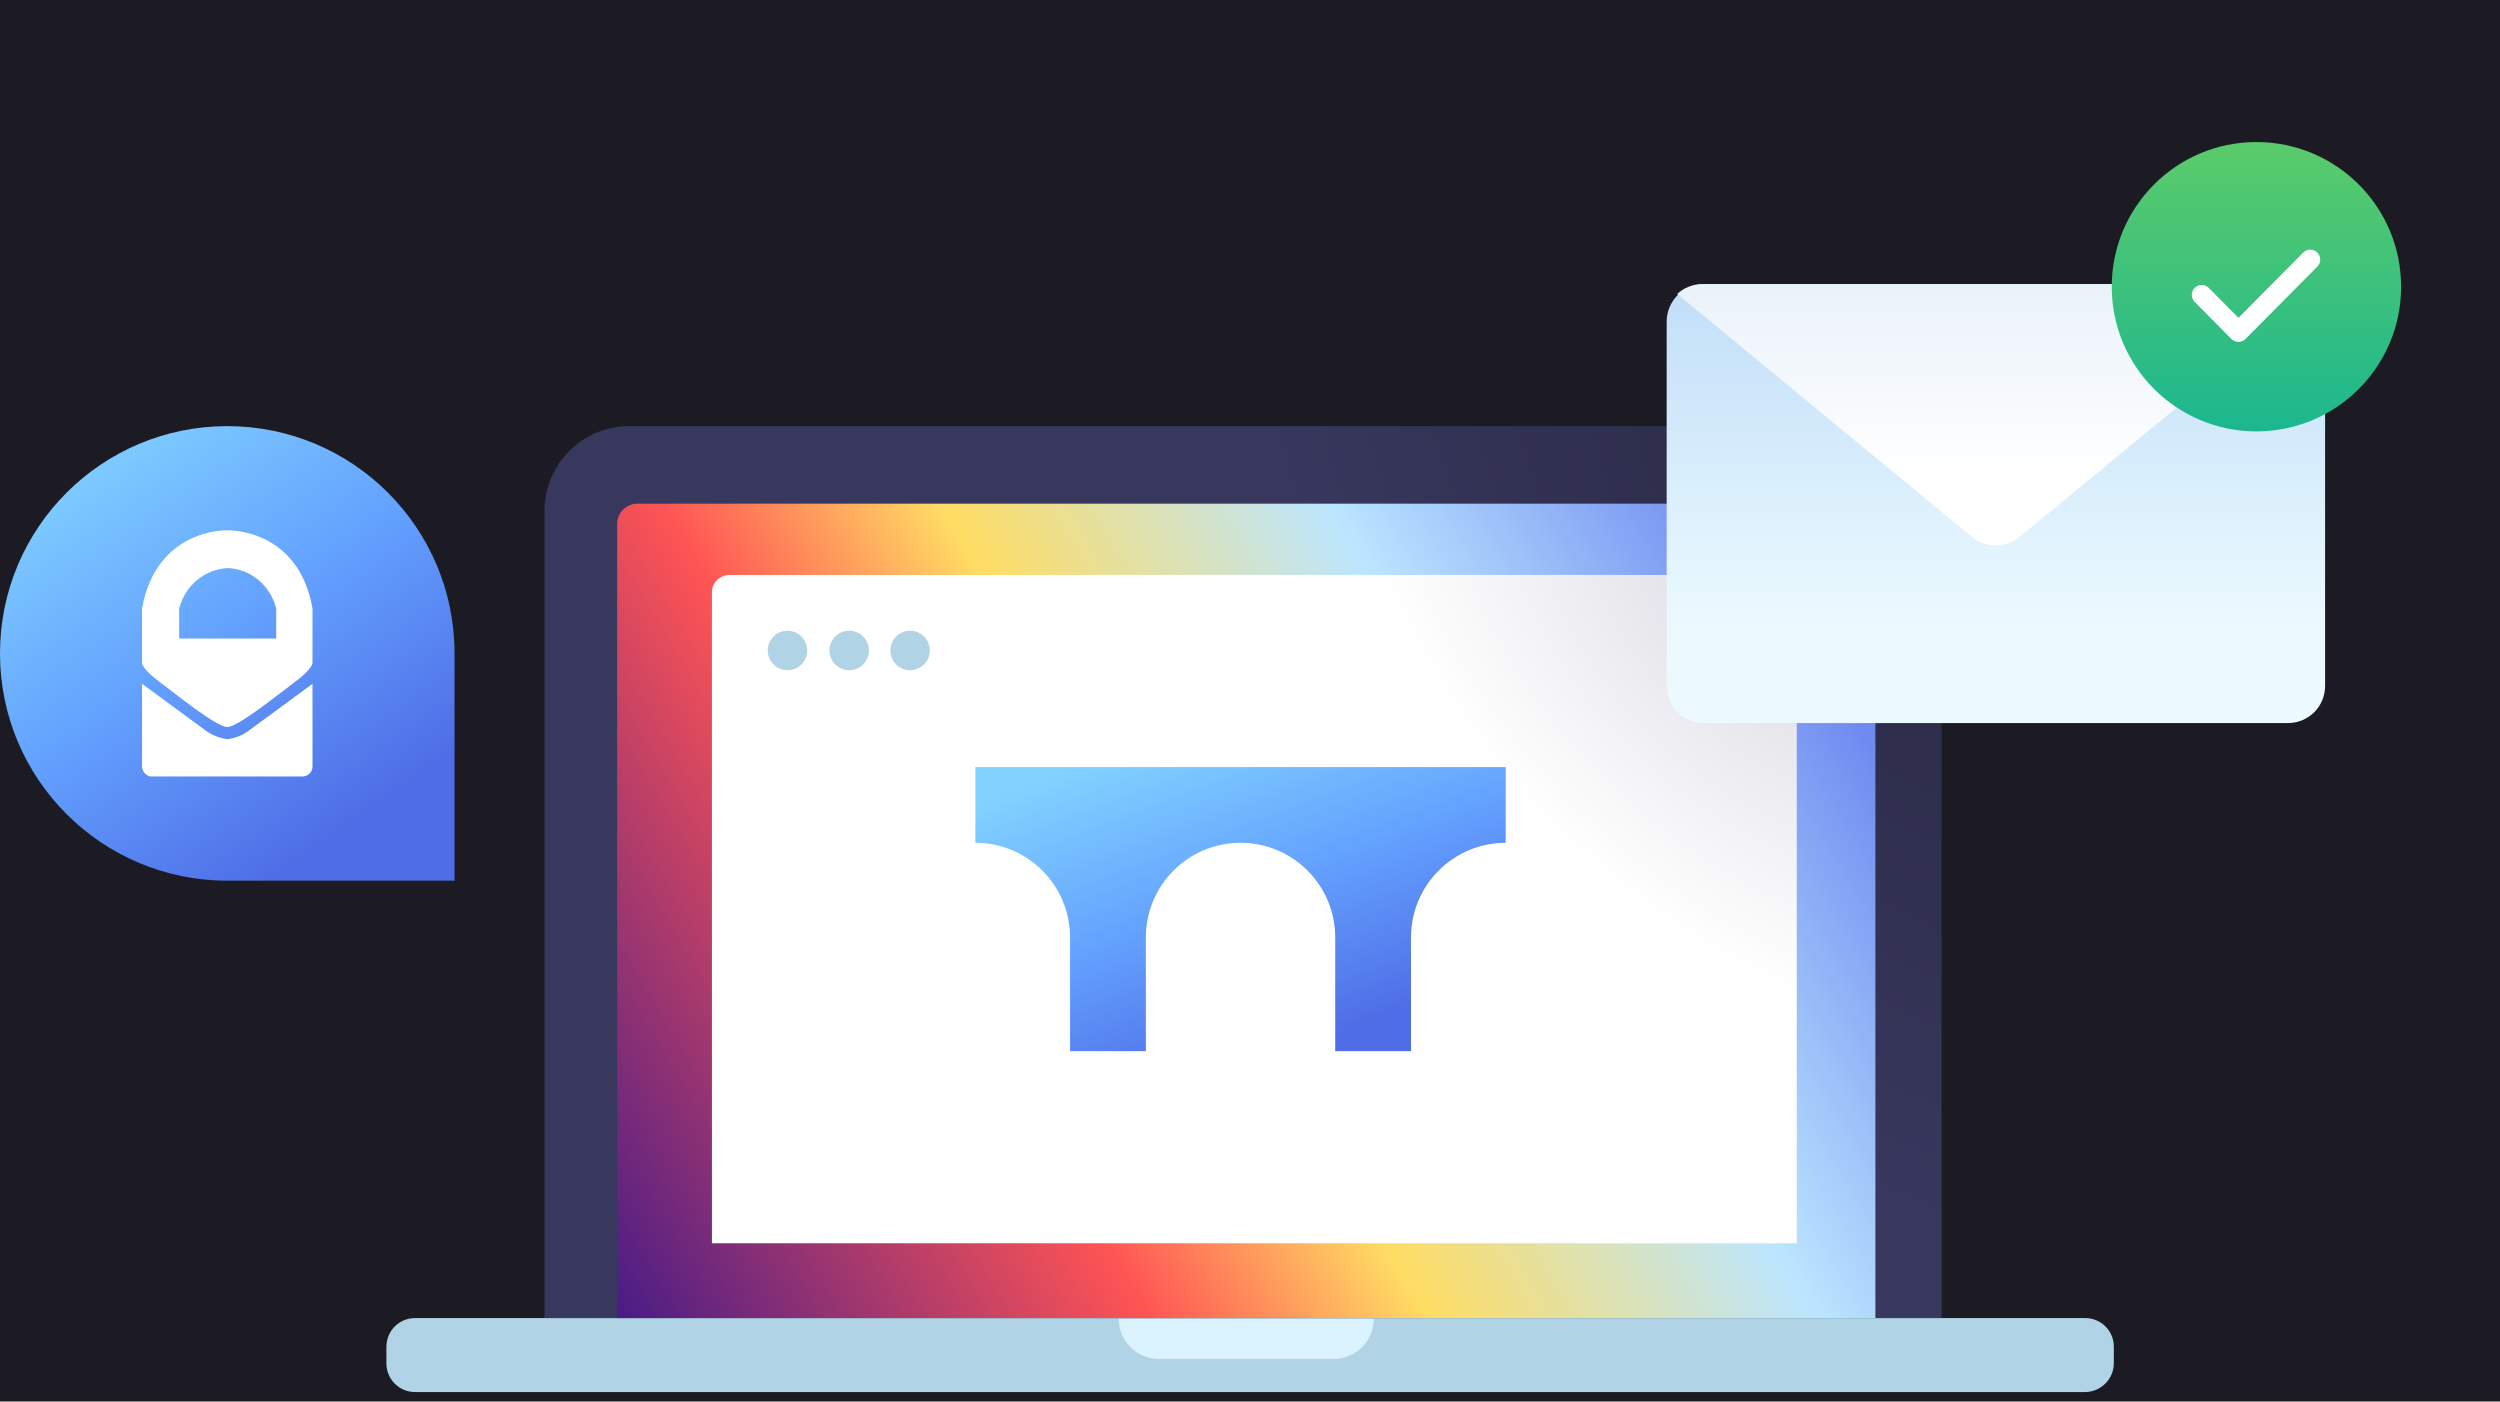
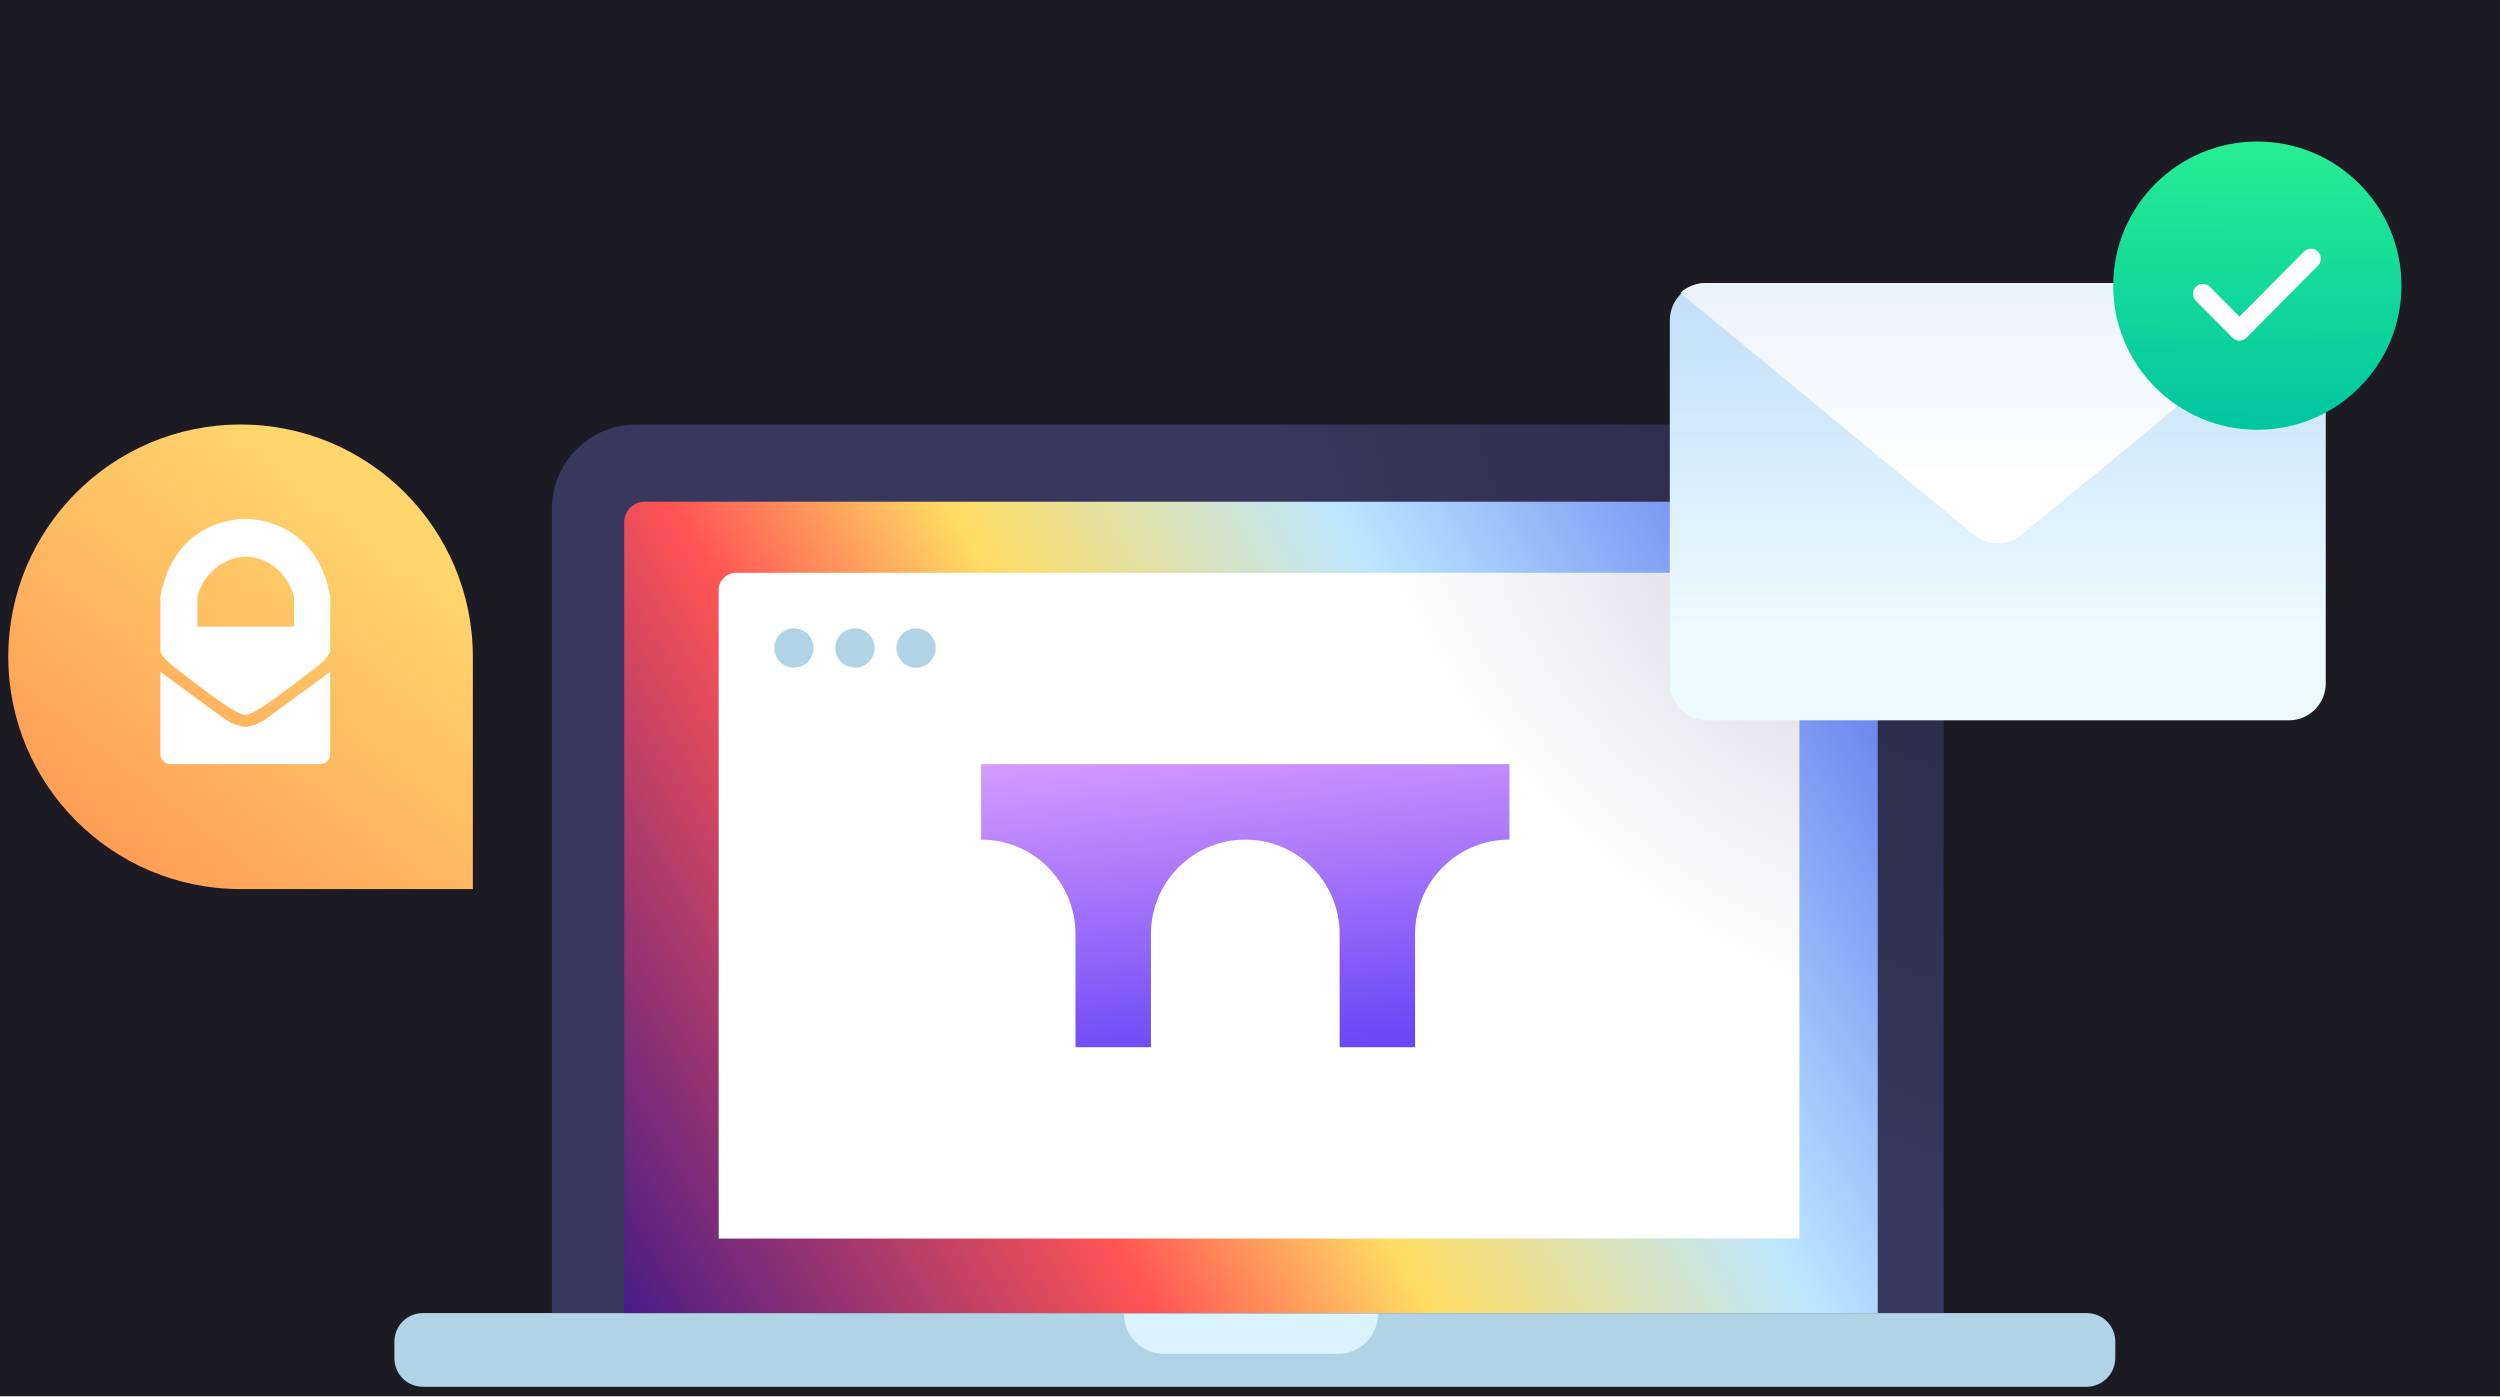
- <svg xmlns="http://www.w3.org/2000/svg" width="264" height="148" fill="none" viewBox="0 0 264 148" version="1.1" id="svg90">
-   <rect style="fill:#1c1b24;stroke-width:1.89;stroke-linecap:round;stroke-linejoin:round;fill-opacity:1" id="rect931" width="264" height="148" x="0" y="0" />
-   <path fill="#B0D4E5" d="M220.171 147.001H43.856a3.018 3.018 0 01-3.051-3.051v-1.712c0-1.711 1.34-3.05 3.05-3.05h176.316a3.017 3.017 0 013.05 3.05v1.712c0 1.711-1.413 3.051-3.05 3.051z" id="path2" />
-   <path fill="#DAF3FF" d="M140.83 143.503h-18.454a4.24 4.24 0 01-4.241-4.241h26.936a4.24 4.24 0 01-4.241 4.241z" id="path4" />
-   <path fill="url(#paint0_radial_6541_18774)" d="M205.034 139.187H57.501V53.929c0-4.91 4.018-8.929 8.93-8.929h129.673c4.912 0 8.93 4.018 8.93 8.93v85.257z" id="path6" />
-   <path fill="url(#paint1_linear_6541_18774)" d="M198.115 139.187H65.167V55.343a2.16 2.16 0 012.158-2.158h128.558a2.16 2.16 0 012.158 2.158v83.844h.074z" id="path8" />
-   <path fill="url(#paint2_radial_6541_18774)" d="M189.805 131.286H75.18V62.519c0-.996.848-1.804 1.892-1.804h110.775c1.044 0 1.892.808 1.892 1.803v68.768h.066z" id="path10" />
-   <path fill="#B0D4E5" d="M83.156 70.774a2.083 2.083 0 100-4.167 2.083 2.083 0 000 4.167zM89.63 70.774a2.084 2.084 0 100-4.167 2.084 2.084 0 000 4.167zM96.105 70.774a2.083 2.083 0 100-4.167 2.083 2.083 0 000 4.167z" id="path12" />
-   <path fill="url(#paint3_linear_6541_18774)" d="M0 69c0-13.255 10.745-24 24-24s24 10.745 24 24v24H24C10.745 93 0 82.255 0 69z" id="path14" />
-   <g id="g20">
-     <path fill="url(#paint4_linear_6541_18774)" d="M241.633 76.354h-61.709c-2.177 0-3.924-1.792-3.924-3.965V33.965c0-2.173 1.774-3.965 3.924-3.965h61.682c2.177 0 3.924 1.792 3.924 3.965v38.424a3.91 3.91 0 01-3.897 3.965z" id="path16" />
-     <path fill="url(#paint5_linear_6541_18774)" d="M208.232 56.69a3.984 3.984 0 005.048 0l31.151-25.648A3.97 3.97 0 00241.758 30H179.78a3.97 3.97 0 00-2.673 1.042l31.125 25.648z" id="path18" />
-   </g>
-   <path fill="url(#paint6_linear_6541_18774)" d="M159 81h-56v8c5.523 0 10 4.477 10 10v12h8V99c0-5.523 4.477-10 10-10s10 4.477 10 10v12h8V99c0-5.523 4.477-10 10-10v-8z" id="path22" />
-   <g id="g28">
-     <path fill="#fff" d="M24 56s-7.45-.265-9 8.238v5.802s.043.62 1.766 1.904c1.722 1.284 6.072 4.827 7.234 4.827 1.163 0 5.555-3.587 7.235-4.827C32.913 70.704 33 70.04 33 70.04v-5.802c-1.507-8.503-9-8.237-9-8.237zM18.92 67.428v-3.145c.603-2.435 2.67-4.162 5.124-4.295 2.455.088 4.522 1.86 5.125 4.295v3.145H18.919z" id="path24" />
-     <path fill="#fff" d="M24 78.055c-.732-.088-1.421-.354-2.067-.752L15 72.21v8.768c.043.62.56 1.063 1.12 1.019h15.717c.603.044 1.12-.399 1.162-.974V72.21l-6.932 5.093a4.67 4.67 0 01-2.067.752z" id="path26" />
-   </g>
-   <g id="g34">
-     <circle cx="238.278" cy="30.278" r="15.278" fill="url(#paint7_linear_6541_18774)" id="circle30" />
-     <path fill="#fff" fill-rule="evenodd" d="M244.702 26.668a1.05 1.05 0 01.005 1.485l-7.579 7.64a1.052 1.052 0 01-1.492 0l-3.878-3.91a1.05 1.05 0 111.491-1.48l3.133 3.158 6.834-6.887a1.051 1.051 0 011.486-.006z" clip-rule="evenodd" id="path32" />
-   </g>
-   <defs id="defs88">
-     <linearGradient id="paint1_linear_6541_18774" x1="62.708" x2="206.623" y1="144.988" y2="58.752" gradientUnits="userSpaceOnUse">
-       <stop stop-color="#35168C" id="stop36" />
-       <stop offset=".318" stop-color="#FF5454" id="stop38" />
-       <stop offset=".469" stop-color="#FFDD64" id="stop40" />
-       <stop offset=".677" stop-color="#BCE6FF" id="stop42" />
-       <stop offset=".911" stop-color="#6983EF" id="stop44" />
-       <stop offset="1" stop-color="#2395FF" id="stop46" />
+ <svg xmlns="http://www.w3.org/2000/svg" width="265" height="148" viewBox="0 0 265 148" fill="none" version="1.1" id="svg84">
+   <rect style="fill:#1c1b24;fill-opacity:1;stroke-width:4;stroke-linecap:round;stroke-linejoin:round" id="rect925" width="265" height="148" x="0" y="0" />
+   <path d="M221.171 147H44.855C43.144 147 41.805 145.661 41.805 143.949V142.238C41.805 140.526 43.144 139.187 44.855 139.187H221.171C222.882 139.187 224.221 140.526 224.221 142.238V143.949C224.221 145.661 222.808 147 221.171 147Z" fill="#B0D4E5" id="path2" />
+   <path d="M141.83 143.503H123.376C120.995 143.503 119.135 141.568 119.135 139.261H146.072C146.072 141.568 144.211 143.503 141.83 143.503Z" fill="#DAF3FF" id="path4" />
+   <path d="M206.034 139.187H58.501V53.929C58.501 49.018 62.519 45 67.43 45H197.105C202.016 45 206.034 49.018 206.034 53.929V139.187Z" fill="url(#paint0_radial_470_16889)" id="path6" />
+   <path d="M199.116 139.186H66.167V55.343C66.167 54.152 67.135 53.185 68.325 53.185H196.883C198.074 53.185 199.041 54.152 199.041 55.343V139.186H199.116Z" fill="url(#paint1_linear_470_16889)" id="path8" />
+   <path d="M190.805 131.286H76.18V62.518C76.18 61.523 77.028 60.714 78.072 60.714H188.847C189.891 60.714 190.739 61.523 190.739 62.518V131.286H190.805Z" fill="url(#paint2_radial_470_16889)" id="path10" />
+   <path d="M84.156 70.774C85.306 70.774 86.239 69.841 86.239 68.691C86.239 67.54 85.306 66.607 84.156 66.607C83.005 66.607 82.072 67.54 82.072 68.691C82.072 69.841 83.005 70.774 84.156 70.774Z" fill="#B0D4E5" id="path12" />
+   <path d="M90.63 70.774C91.781 70.774 92.714 69.841 92.714 68.691C92.714 67.54 91.781 66.607 90.63 66.607C89.48 66.607 88.547 67.54 88.547 68.691C88.547 69.841 89.48 70.774 90.63 70.774Z" fill="#B0D4E5" id="path14" />
+   <path d="M97.105 70.774C98.256 70.774 99.189 69.841 99.189 68.691C99.189 67.54 98.256 66.607 97.105 66.607C95.954 66.607 95.022 67.54 95.022 68.691C95.022 69.841 95.954 70.774 97.105 70.774Z" fill="#B0D4E5" id="path16" />
+   <path d="M242.633 76.354H180.924C178.747 76.354 177 74.562 177 72.389V33.965C177 31.793 178.774 30 180.924 30H242.606C244.783 30 246.53 31.793 246.53 33.965V72.389C246.557 74.589 244.783 76.354 242.633 76.354Z" fill="url(#paint3_linear_470_16889)" id="path18" />
+   <path d="M209.232 56.69C210.689 57.892 212.822 57.892 214.279 56.69L245.431 31.042C244.729 30.401 243.784 30 242.758 30H180.78C179.754 30 178.809 30.401 178.107 31.042L209.232 56.69Z" fill="url(#paint4_linear_470_16889)" id="path20" />
+   <path d="M160 81H104V89C109.523 89 114 93.477 114 99V111H122V99C122 93.477 126.477 89 132 89C137.523 89 142 93.477 142 99V111H150V99C150 93.477 154.477 89 160 89V81Z" fill="url(#paint5_linear_470_16889)" id="path22" />
+   <circle cx="239.278" cy="30.278" r="15.278" fill="url(#paint6_linear_470_16889)" id="circle24" />
+   <path fill-rule="evenodd" clip-rule="evenodd" d="M245.702 26.668C246.113 27.076 246.116 27.741 245.707 28.153L238.128 35.792C237.93 35.99 237.662 36.102 237.382 36.102C237.102 36.102 236.834 35.99 236.636 35.792L232.758 31.883C232.349 31.471 232.352 30.806 232.764 30.398C233.175 29.989 233.84 29.992 234.249 30.403L237.382 33.561L244.216 26.673C244.625 26.262 245.29 26.259 245.702 26.668Z" fill="white" id="path26" />
+   <path d="M0.879 69.621C0.879 56.023 11.902 45 25.5 45C39.098 45 50.121 56.023 50.121 69.621V94.243H25.5C11.902 94.243 0.879 83.219 0.879 69.621Z" fill="url(#paint7_linear_470_16889)" id="path28" />
+   <path d="M26 55.001C26 55.001 18.551 54.735 17 63.238V69.04C17 69.04 17.044 69.66 18.766 70.944C20.488 72.228 24.838 75.771 26 75.771C27.163 75.771 31.555 72.184 33.234 70.944C34.914 69.704 35 69.04 35 69.04V63.238C33.493 54.735 26 55.001 26 55.001ZM20.919 66.427V63.282C21.522 60.847 23.589 59.12 26.043 58.987C28.498 59.075 30.565 60.847 31.168 63.282V66.427H20.919Z" fill="white" id="path30" />
+   <path d="M26 77.055C25.268 76.967 24.579 76.701 23.933 76.303C23.029 75.638 17 71.21 17 71.21V79.978C17.043 80.598 17.56 81.041 18.12 80.997H33.837C34.44 81.041 34.956 80.598 34.999 80.023V71.21C34.999 71.21 28.971 75.638 28.067 76.303C27.464 76.701 26.775 76.967 26 77.055Z" fill="white" id="path32" />
+   <defs id="defs82">
+     <radialGradient id="paint0_radial_470_16889" cx="0" cy="0" r="1" gradientUnits="userSpaceOnUse" gradientTransform="translate(202 51.5) rotate(145.641) scale(59.357 92.9759)">
+       <stop stop-color="#292842" id="stop34" />
+       <stop offset="1" stop-color="#38385F" id="stop36" />
+     </radialGradient>
+     <linearGradient id="paint1_linear_470_16889" x1="63.708" y1="144.987" x2="207.624" y2="58.751" gradientUnits="userSpaceOnUse">
+       <stop stop-color="#35168C" id="stop39" />
+       <stop offset="0.318" stop-color="#FF5454" id="stop41" />
+       <stop offset="0.469" stop-color="#FFDD64" id="stop43" />
+       <stop offset="0.677" stop-color="#BCE6FF" id="stop45" />
+       <stop offset="0.911" stop-color="#6983EF" id="stop47" />
+       <stop offset="1" stop-color="#2395FF" id="stop49" />
    </linearGradient>
-     <linearGradient id="paint3_linear_6541_18774" x1="33.965" x2="4.721" y1="89.503" y2="47.95" gradientUnits="userSpaceOnUse">
-       <stop stop-color="#4F6DE6" id="stop49" />
-       <stop offset=".483" stop-color="#63A1FE" id="stop51" />
-       <stop offset="1" stop-color="#82D2FF" id="stop53" />
+     <radialGradient id="paint2_radial_470_16889" cx="0" cy="0" r="1" gradientUnits="userSpaceOnUse" gradientTransform="translate(188.5 63.4994) rotate(135) scale(33.9411 55.1286)">
+       <stop stop-color="#DDDBE3" id="stop52" />
+       <stop offset="1" stop-color="white" id="stop54" />
+     </radialGradient>
+     <linearGradient id="paint3_linear_470_16889" x1="211.765" y1="30" x2="211.765" y2="66.421" gradientUnits="userSpaceOnUse">
+       <stop stop-color="#C1DEF8" id="stop57" />
+       <stop offset="1" stop-color="#ECFAFF" id="stop59" />
    </linearGradient>
-     <linearGradient id="paint4_linear_6541_18774" x1="210.765" x2="210.765" y1="30" y2="66.421" gradientUnits="userSpaceOnUse">
-       <stop stop-color="#C1DEF8" id="stop56" />
-       <stop offset="1" stop-color="#ECFAFF" id="stop58" />
+     <linearGradient id="paint4_linear_470_16889" x1="211.769" y1="18.412" x2="211.769" y2="50.418" gradientUnits="userSpaceOnUse">
+       <stop stop-color="#DEEBF7" id="stop62" />
+       <stop offset="1" stop-color="white" id="stop64" />
    </linearGradient>
-     <linearGradient id="paint5_linear_6541_18774" x1="210.769" x2="210.769" y1="18.412" y2="50.418" gradientUnits="userSpaceOnUse">
-       <stop stop-color="#DEEBF7" id="stop61" />
-       <stop offset="1" stop-color="#fff" id="stop63" />
+     <linearGradient id="paint5_linear_470_16889" x1="134.692" y1="70.904" x2="139.324" y2="110.552" gradientUnits="userSpaceOnUse">
+       <stop stop-color="#ECAAFF" id="stop67" />
+       <stop offset="1" stop-color="#6A48F6" id="stop69" />
    </linearGradient>
-     <linearGradient id="paint6_linear_6541_18774" x1="142.626" x2="129.807" y1="108.815" y2="74.814" gradientUnits="userSpaceOnUse">
-       <stop stop-color="#4F6DE6" id="stop66" />
-       <stop offset=".483" stop-color="#63A1FE" id="stop68" />
-       <stop offset="1" stop-color="#82D2FF" id="stop70" />
+     <linearGradient id="paint6_linear_470_16889" x1="240.861" y1="12.772" x2="241.004" y2="45.556" gradientUnits="userSpaceOnUse">
+       <stop stop-color="#2AF091" id="stop72" />
+       <stop offset="1" stop-color="#00C5A1" id="stop74" />
    </linearGradient>
-     <linearGradient id="paint7_linear_6541_18774" x1="238.278" x2="238.278" y1="15" y2="45.556" gradientUnits="userSpaceOnUse">
-       <stop stop-color="#5BCB6A" id="stop73" />
-       <stop offset="1" stop-color="#1CB78F" id="stop75" />
+     <linearGradient id="paint7_linear_470_16889" x1="41.125" y1="56.364" x2="5.14" y2="101.345" gradientUnits="userSpaceOnUse">
+       <stop stop-color="#FFD66C" id="stop77" />
+       <stop offset="1" stop-color="#FF8E4F" id="stop79" />
    </linearGradient>
-     <radialGradient id="paint0_radial_6541_18774" cx="0" cy="0" r="1" gradientTransform="matrix(-49.00025 33.4997 -52.4734 -76.75324 201 51.5)" gradientUnits="userSpaceOnUse">
-       <stop stop-color="#292842" id="stop78" />
-       <stop offset="1" stop-color="#38385F" id="stop80" />
-     </radialGradient>
-     <radialGradient id="paint2_radial_6541_18774" cx="0" cy="0" r="1" gradientTransform="rotate(135 80.599 70.583) scale(33.9411 55.1286)" gradientUnits="userSpaceOnUse">
-       <stop stop-color="#DDDBE3" id="stop83" />
-       <stop offset="1" stop-color="#fff" id="stop85" />
-     </radialGradient>
  </defs>
</svg>
